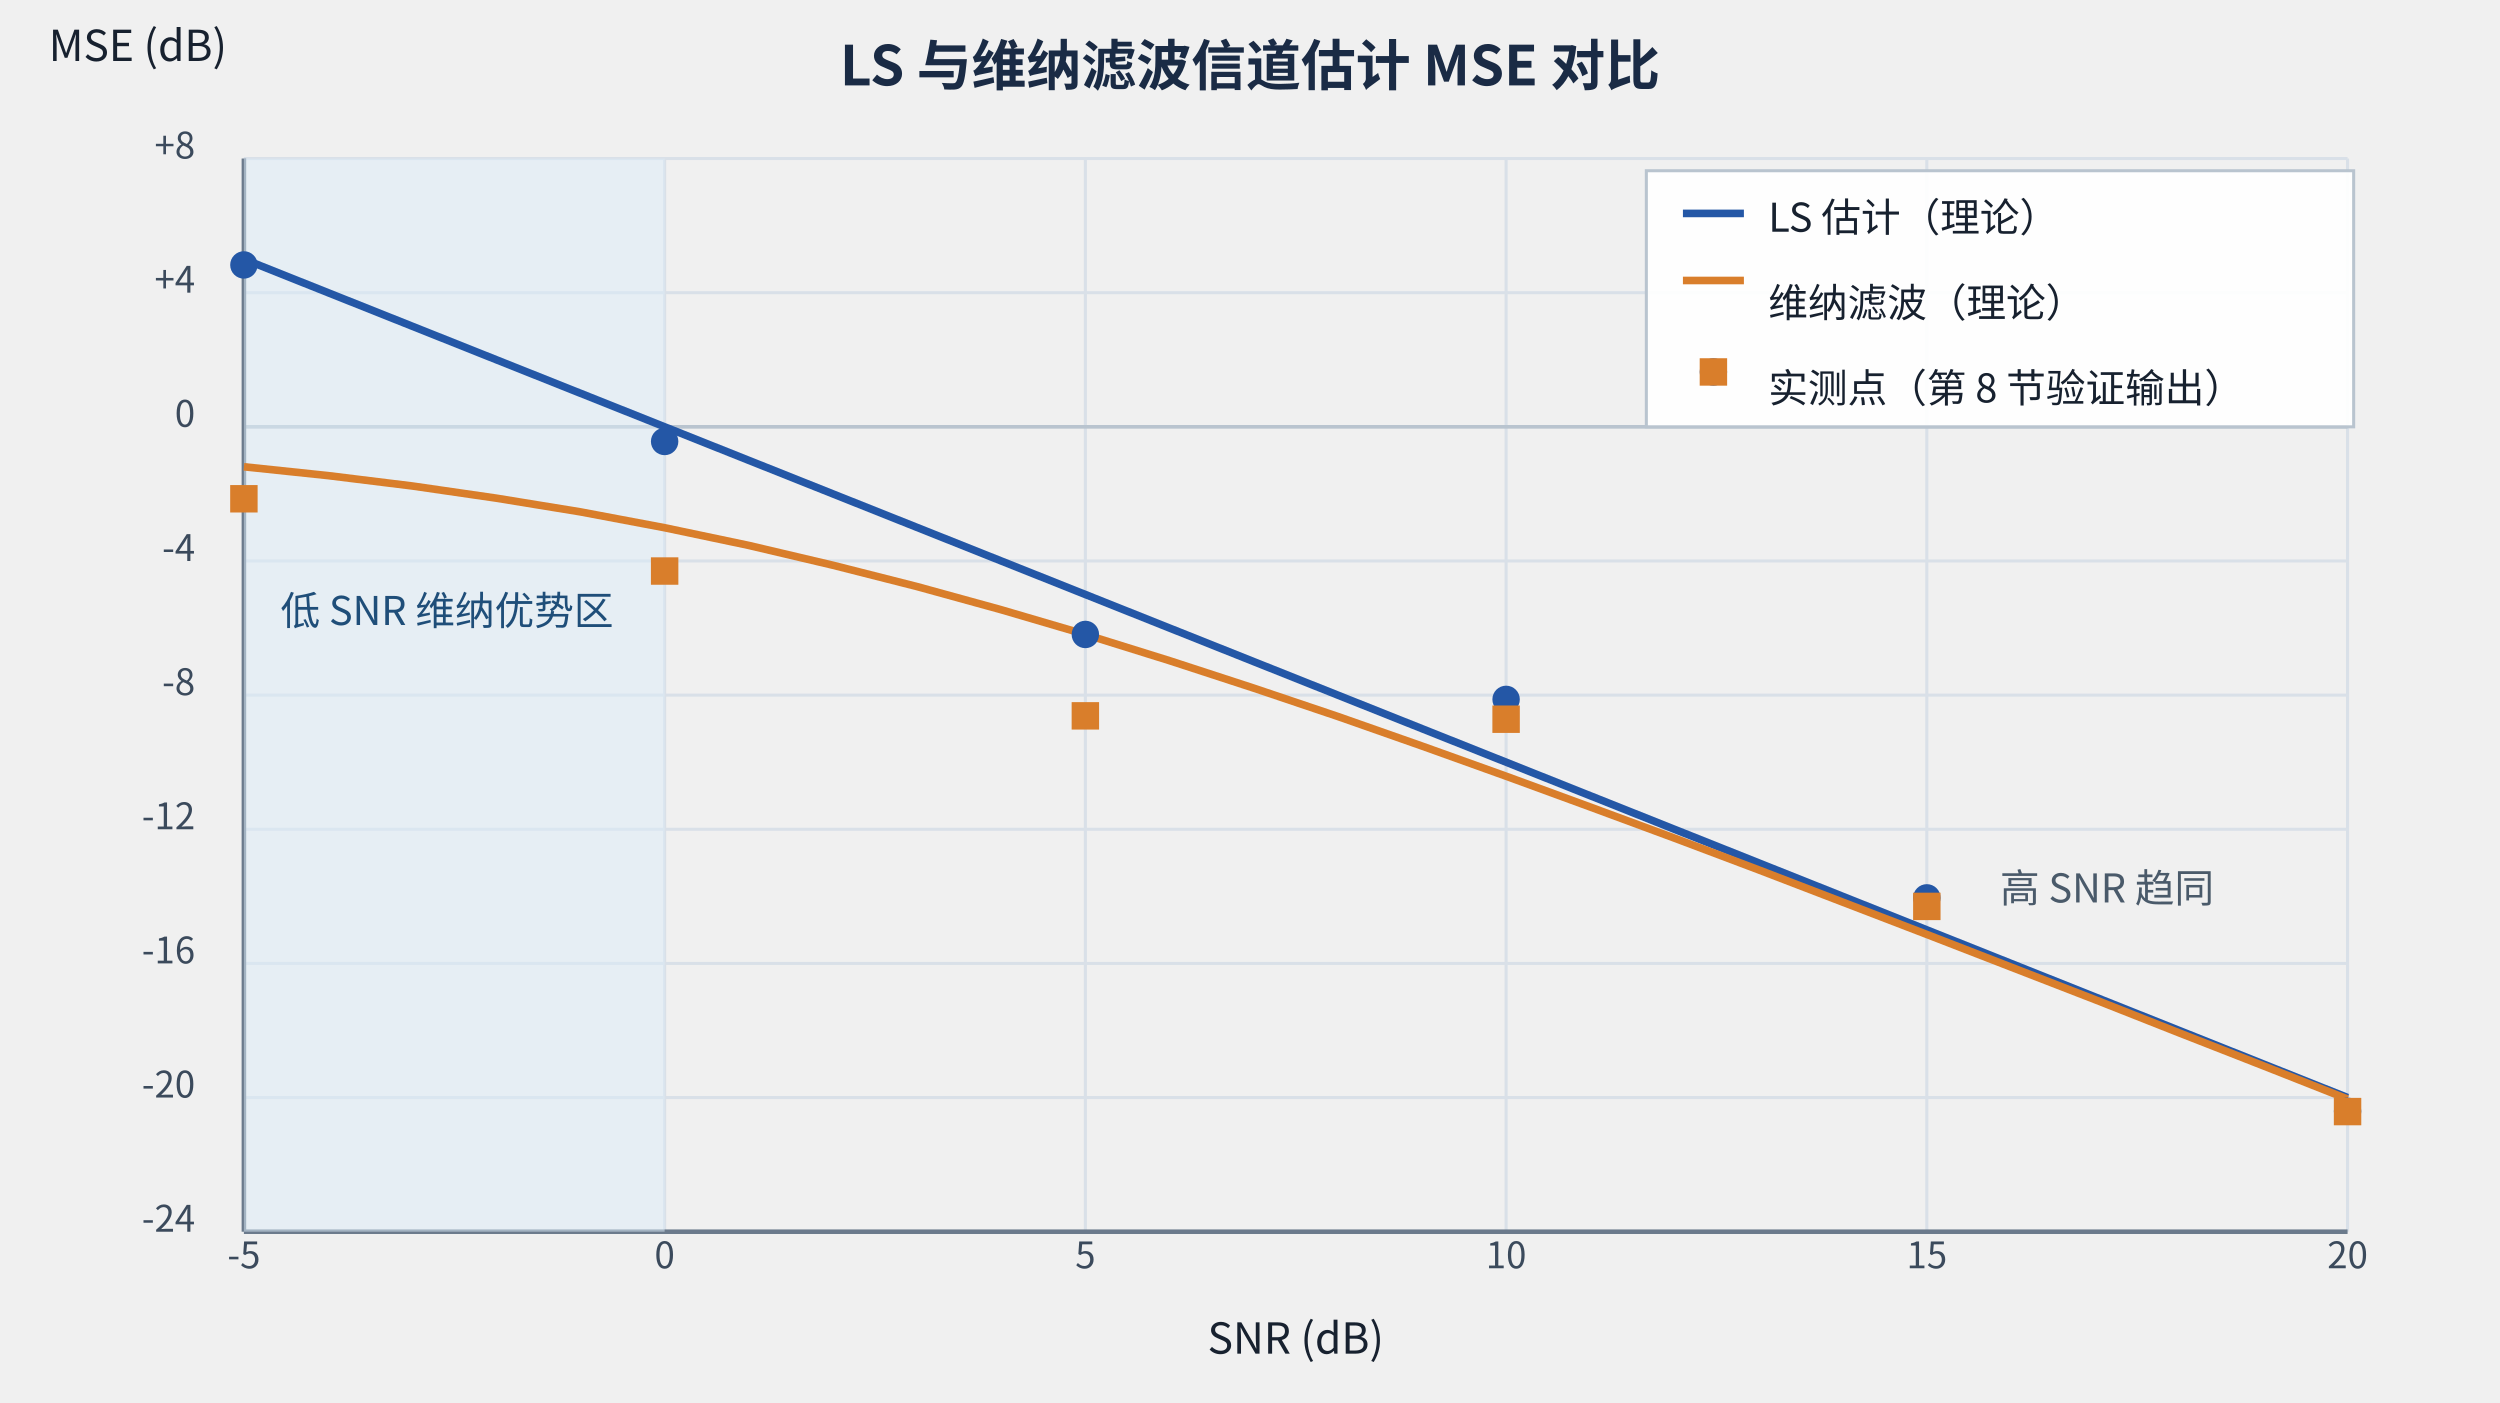
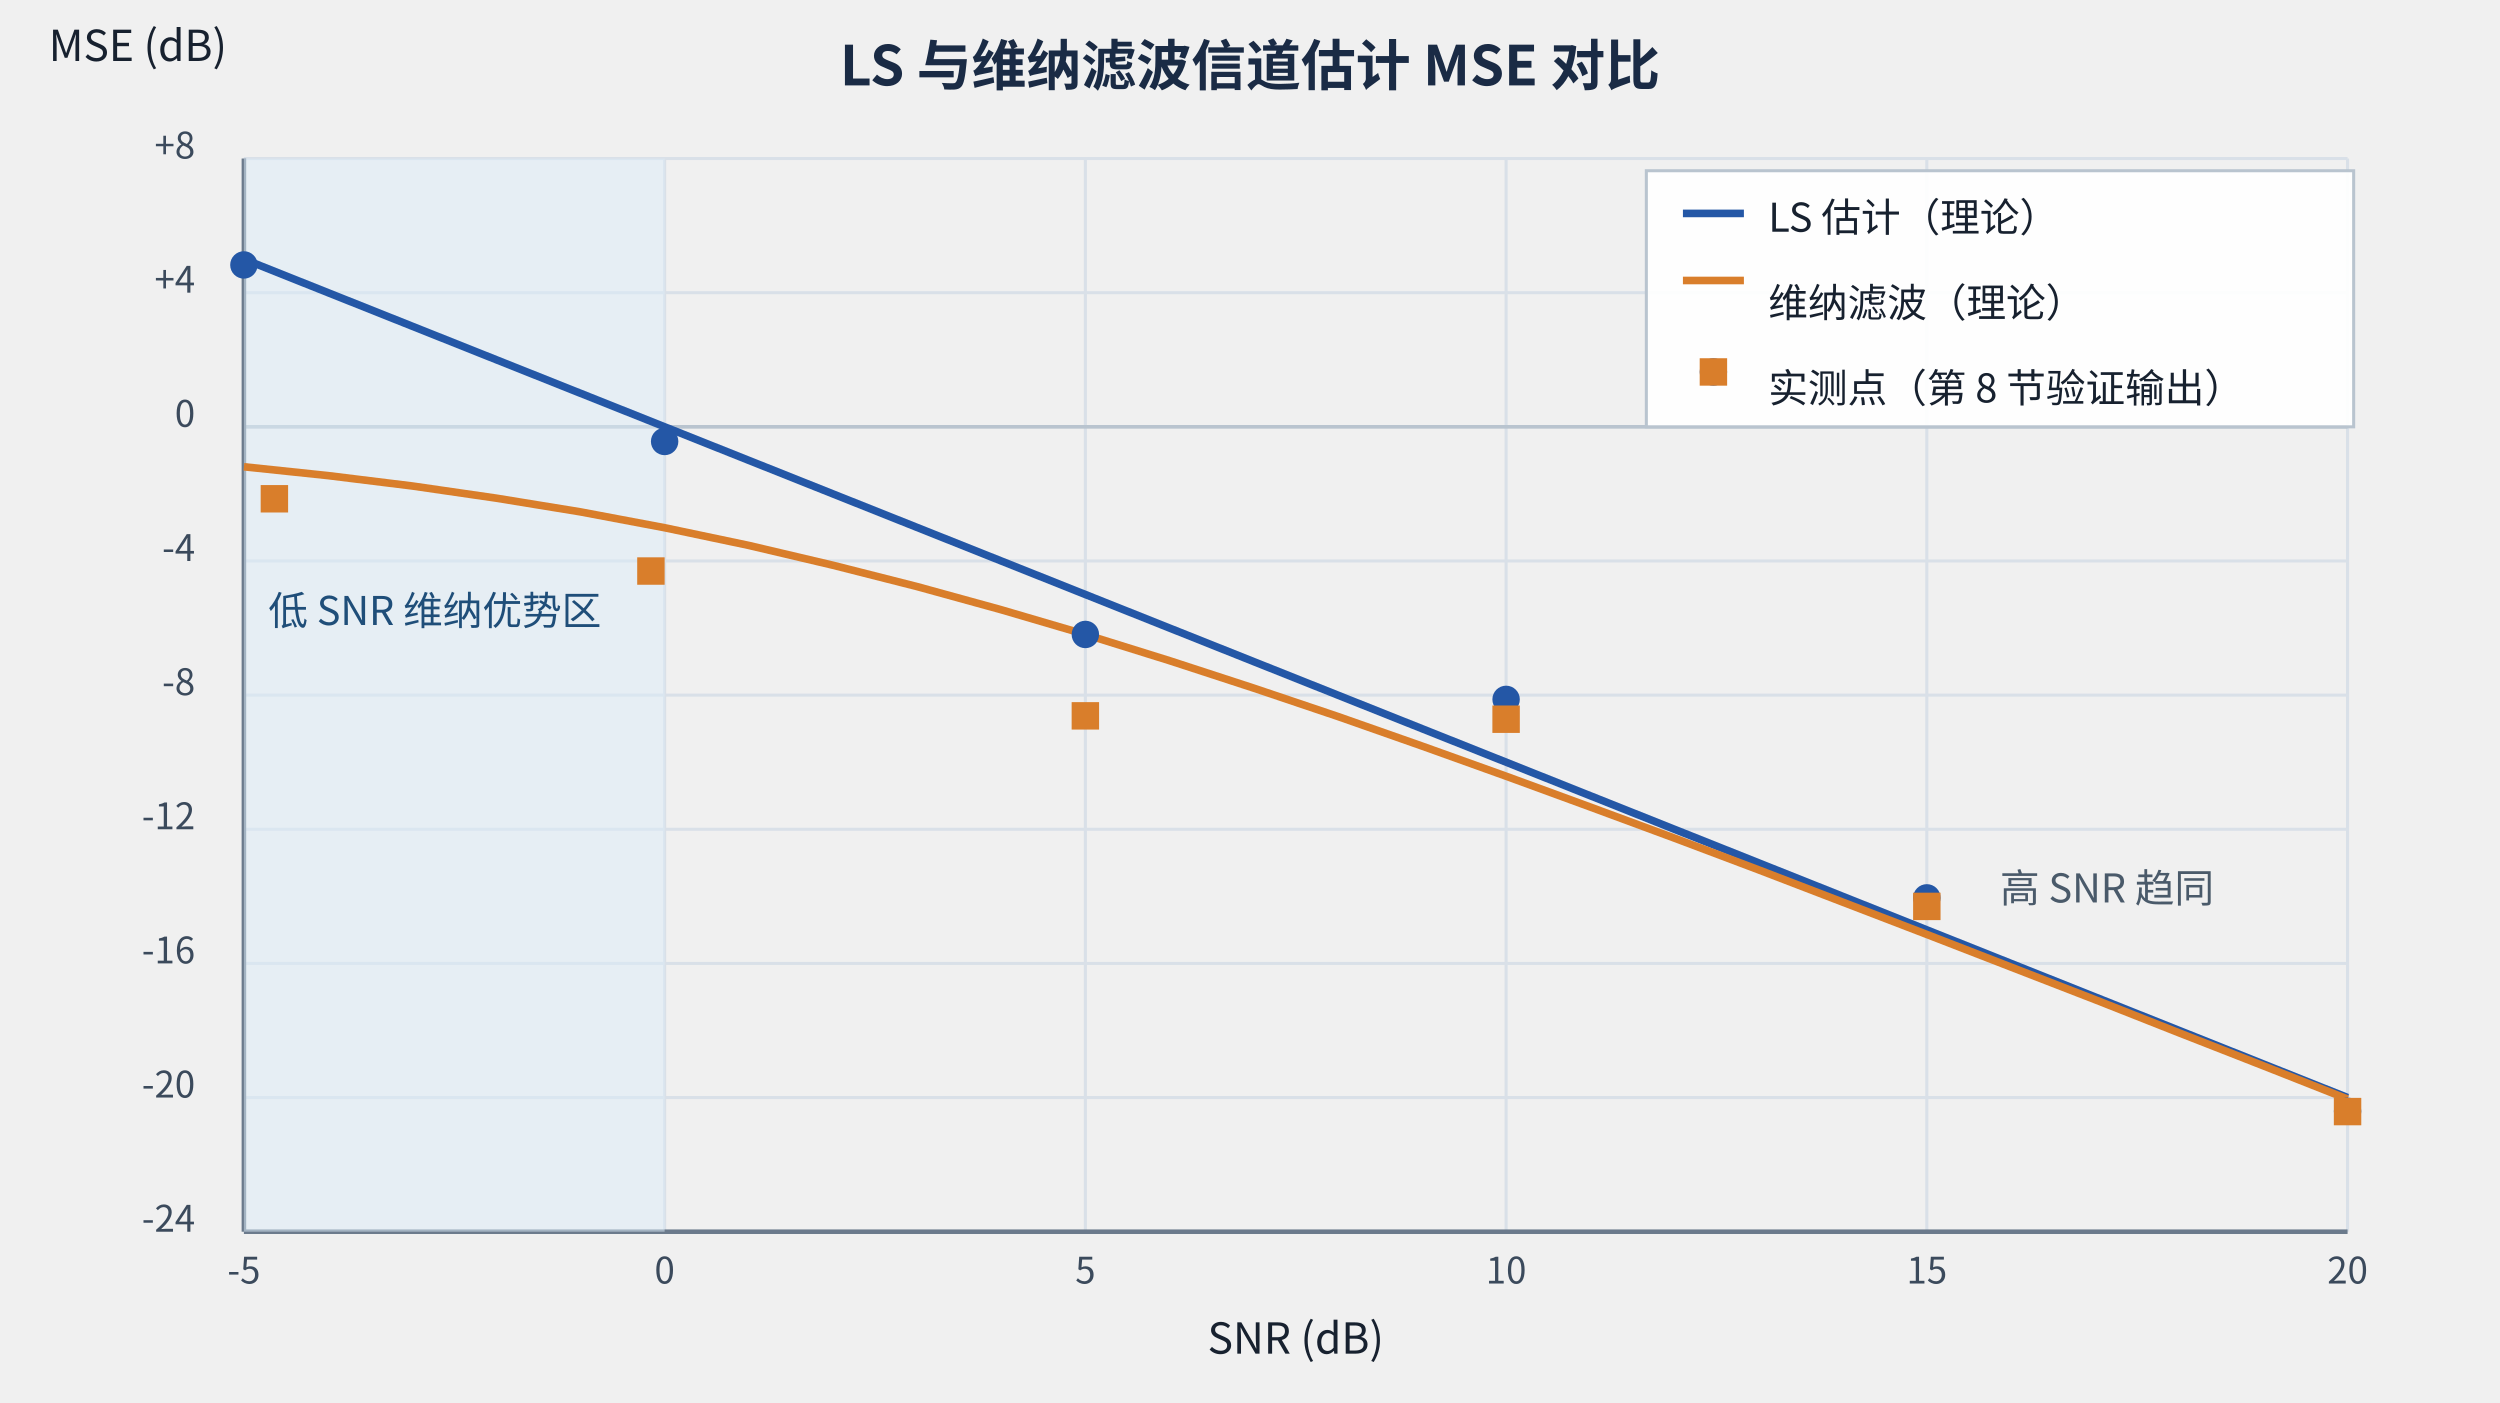
<svg xmlns="http://www.w3.org/2000/svg" width="820" height="460" viewBox="0 0 820 460" font-family="Noto Sans CJK SC, DejaVu Sans, sans-serif">
  <line x1="80" y1="52" x2="80" y2="404" stroke="#D9E0E8" stroke-width="1" />
  <line x1="218" y1="52" x2="218" y2="404" stroke="#D9E0E8" stroke-width="1" />
  <line x1="356" y1="52" x2="356" y2="404" stroke="#D9E0E8" stroke-width="1" />
  <line x1="494" y1="52" x2="494" y2="404" stroke="#D9E0E8" stroke-width="1" />
  <line x1="632" y1="52" x2="632" y2="404" stroke="#D9E0E8" stroke-width="1" />
  <line x1="770" y1="52" x2="770" y2="404" stroke="#D9E0E8" stroke-width="1" />
  <line x1="80" y1="404.0" x2="770" y2="404.0" stroke="#D9E0E8" stroke-width="1.0" />
  <line x1="80" y1="360.0" x2="770" y2="360.0" stroke="#D9E0E8" stroke-width="1.0" />
  <line x1="80" y1="316.0" x2="770" y2="316.0" stroke="#D9E0E8" stroke-width="1.0" />
  <line x1="80" y1="272.0" x2="770" y2="272.0" stroke="#D9E0E8" stroke-width="1.0" />
  <line x1="80" y1="228.0" x2="770" y2="228.0" stroke="#D9E0E8" stroke-width="1.0" />
  <line x1="80" y1="184.0" x2="770" y2="184.0" stroke="#D9E0E8" stroke-width="1.0" />
  <line x1="80" y1="140.0" x2="770" y2="140.0" stroke="#B9C4CF" stroke-width="1.2" />
  <line x1="80" y1="96.0" x2="770" y2="96.0" stroke="#D9E0E8" stroke-width="1.0" />
  <line x1="80" y1="52.0" x2="770" y2="52.0" stroke="#D9E0E8" stroke-width="1.0" />
  <line x1="80" y1="404" x2="770" y2="404" stroke="#6B7A8C" stroke-width="1.5" />
  <line x1="80" y1="52" x2="80" y2="404" stroke="#6B7A8C" stroke-width="1.5" />
  <rect x="80" y="52" width="138" height="352" fill="#DCEBF7" opacity="0.5" />
-   <text x="410" y="28" font-size="18" font-weight="bold" fill="#1A2B45" text-anchor="middle">LS 与维纳滤波信道估计 MSE 对比</text>
+   <text x="410" y="28" font-size="18" font-weight="bold" fill="#1A2B45" text-anchor="middle" class="free">LS 与维纳滤波信道估计 MSE 对比</text>
  <polyline points="80.0,85.0 107.6,96.0 135.2,107.0 162.8,118.0 190.4,129.0 218.0,140.0 245.6,151.0 273.2,162.0 300.8,173.0 328.4,184.0 356.0,195.0 383.6,206.0 411.2,217.0 438.8,228.0 466.4,239.0 494.0,250.0 521.6,261.0 549.2,272.0 576.8,283.0 604.4,294.0 632.0,305.0 659.6,316.0 687.2,327.0 714.8,338.0 742.4,349.0 770.0,360.0" fill="none" stroke="#2457A6" stroke-width="2.5" />
  <polyline points="80.0,153.1 107.6,156.0 135.2,159.4 162.8,163.4 190.4,167.9 218.0,173.1 245.6,178.9 273.2,185.4 300.8,192.4 328.4,200.0 356.0,208.1 383.6,216.7 411.2,225.7 438.8,235.0 466.4,244.7 494.0,254.6 521.6,264.7 549.2,274.9 576.8,285.3 604.4,295.9 632.0,306.5 659.6,317.2 687.2,327.9 714.8,338.8 742.4,349.6 770.0,360.5" fill="none" stroke="#D97E2B" stroke-width="2.5" />
  <circle cx="80.0" cy="86.9" r="4.5" fill="#2457A6" />
-   <rect x="75.5" y="159.1" width="9" height="9" fill="#D97E2B" />
+   <rect x="85.5" y="159.1" width="9" height="9" fill="#D97E2B" />
  <circle cx="218.0" cy="144.8" r="4.5" fill="#2457A6" />
-   <rect x="213.5" y="182.8" width="9" height="9" fill="#D97E2B" />
+   <rect x="209" y="182.8" width="9" height="9" fill="#D97E2B" />
  <circle cx="356.0" cy="208.1" r="4.5" fill="#2457A6" />
  <rect x="351.5" y="230.3" width="9" height="9" fill="#D97E2B" />
  <circle cx="494.0" cy="229.4" r="4.5" fill="#2457A6" />
  <rect x="489.5" y="231.4" width="9" height="9" fill="#D97E2B" />
  <circle cx="632.0" cy="294.5" r="4.5" fill="#2457A6" />
  <rect x="627.5" y="292.8" width="9" height="9" fill="#D97E2B" />
  <circle cx="770.0" cy="364.5" r="4.5" fill="#2457A6" />
  <rect x="765.5" y="360.1" width="9" height="9" fill="#D97E2B" />
-   <text x="92" y="205" font-size="13" fill="#1F4E79">低 SNR 维纳优势区</text>
-   <text x="656" y="296" font-size="13" fill="#4A5A6A">高 SNR 趋同</text>
+   <text x="88" y="205" font-size="13" fill="#1F4E79">低 SNR 维纳优势区</text>
+   <text x="656" y="296" font-size="13" fill="#4A5A6A" class="free">高 SNR 趋同</text>
  <rect x="540" y="56" width="232" height="84" fill="#FFFFFF" fill-opacity="0.92" stroke="#B9C4CF" stroke-width="1" />
  <line x1="552" y1="70" x2="572" y2="70" stroke="#2457A6" stroke-width="2.5" />
  <text x="580" y="76" font-size="13" fill="#17212F">LS 估计（理论）</text>
  <line x1="552" y1="92" x2="572" y2="92" stroke="#D97E2B" stroke-width="2.5" />
  <text x="580" y="104" font-size="13" fill="#17212F">维纳滤波（理论）</text>
  <circle cx="562" cy="122" r="4.5" fill="#2457A6" />
  <rect x="557.5" y="117.5" width="9" height="9" fill="#D97E2B" />
  <text x="580" y="132" font-size="13" fill="#17212F">实测点（第 8 节验证输出）</text>
-   <text x="80.0" y="416" font-size="12" fill="#3B4A5C" text-anchor="middle">-5</text>
-   <text x="218.0" y="416" font-size="12" fill="#3B4A5C" text-anchor="middle">0</text>
-   <text x="356.0" y="416" font-size="12" fill="#3B4A5C" text-anchor="middle">5</text>
-   <text x="494.0" y="416" font-size="12" fill="#3B4A5C" text-anchor="middle">10</text>
-   <text x="632.0" y="416" font-size="12" fill="#3B4A5C" text-anchor="middle">15</text>
-   <text x="770.0" y="416" font-size="12" fill="#3B4A5C" text-anchor="middle">20</text>
-   <text x="425" y="444" font-size="14" fill="#17212F" text-anchor="middle">SNR (dB)</text>
-   <text x="64" y="404.0" font-size="12" fill="#3B4A5C" text-anchor="end">-24</text>
-   <text x="64" y="360.0" font-size="12" fill="#3B4A5C" text-anchor="end">-20</text>
-   <text x="64" y="316.0" font-size="12" fill="#3B4A5C" text-anchor="end">-16</text>
-   <text x="64" y="272.0" font-size="12" fill="#3B4A5C" text-anchor="end">-12</text>
-   <text x="64" y="228.0" font-size="12" fill="#3B4A5C" text-anchor="end">-8</text>
-   <text x="64" y="184.0" font-size="12" fill="#3B4A5C" text-anchor="end">-4</text>
-   <text x="64" y="140.0" font-size="12" fill="#3B4A5C" text-anchor="end">0</text>
-   <text x="64" y="96.0" font-size="12" fill="#3B4A5C" text-anchor="end">+4</text>
-   <text x="64" y="52.0" font-size="12" fill="#3B4A5C" text-anchor="end">+8</text>
-   <text x="16" y="20" font-size="14" fill="#17212F">MSE (dB)</text>
+   <text x="80.0" y="421" font-size="12" fill="#3B4A5C" text-anchor="middle" class="free">-5</text>
+   <text x="218.0" y="421" font-size="12" fill="#3B4A5C" text-anchor="middle" class="free">0</text>
+   <text x="356.0" y="421" font-size="12" fill="#3B4A5C" text-anchor="middle" class="free">5</text>
+   <text x="494.0" y="421" font-size="12" fill="#3B4A5C" text-anchor="middle" class="free">10</text>
+   <text x="632.0" y="421" font-size="12" fill="#3B4A5C" text-anchor="middle" class="free">15</text>
+   <text x="770.0" y="421" font-size="12" fill="#3B4A5C" text-anchor="middle" class="free">20</text>
+   <text x="425" y="444" font-size="14" fill="#17212F" text-anchor="middle" class="free">SNR (dB)</text>
+   <text x="64" y="404.0" font-size="12" fill="#3B4A5C" text-anchor="end" class="free">-24</text>
+   <text x="64" y="360.0" font-size="12" fill="#3B4A5C" text-anchor="end" class="free">-20</text>
+   <text x="64" y="316.0" font-size="12" fill="#3B4A5C" text-anchor="end" class="free">-16</text>
+   <text x="64" y="272.0" font-size="12" fill="#3B4A5C" text-anchor="end" class="free">-12</text>
+   <text x="64" y="228.0" font-size="12" fill="#3B4A5C" text-anchor="end" class="free">-8</text>
+   <text x="64" y="184.0" font-size="12" fill="#3B4A5C" text-anchor="end" class="free">-4</text>
+   <text x="64" y="140.0" font-size="12" fill="#3B4A5C" text-anchor="end" class="free">0</text>
+   <text x="64" y="96.0" font-size="12" fill="#3B4A5C" text-anchor="end" class="free">+4</text>
+   <text x="64" y="52.0" font-size="12" fill="#3B4A5C" text-anchor="end" class="free">+8</text>
+   <text x="16" y="20" font-size="14" fill="#17212F" class="free">MSE (dB)</text>
</svg>
